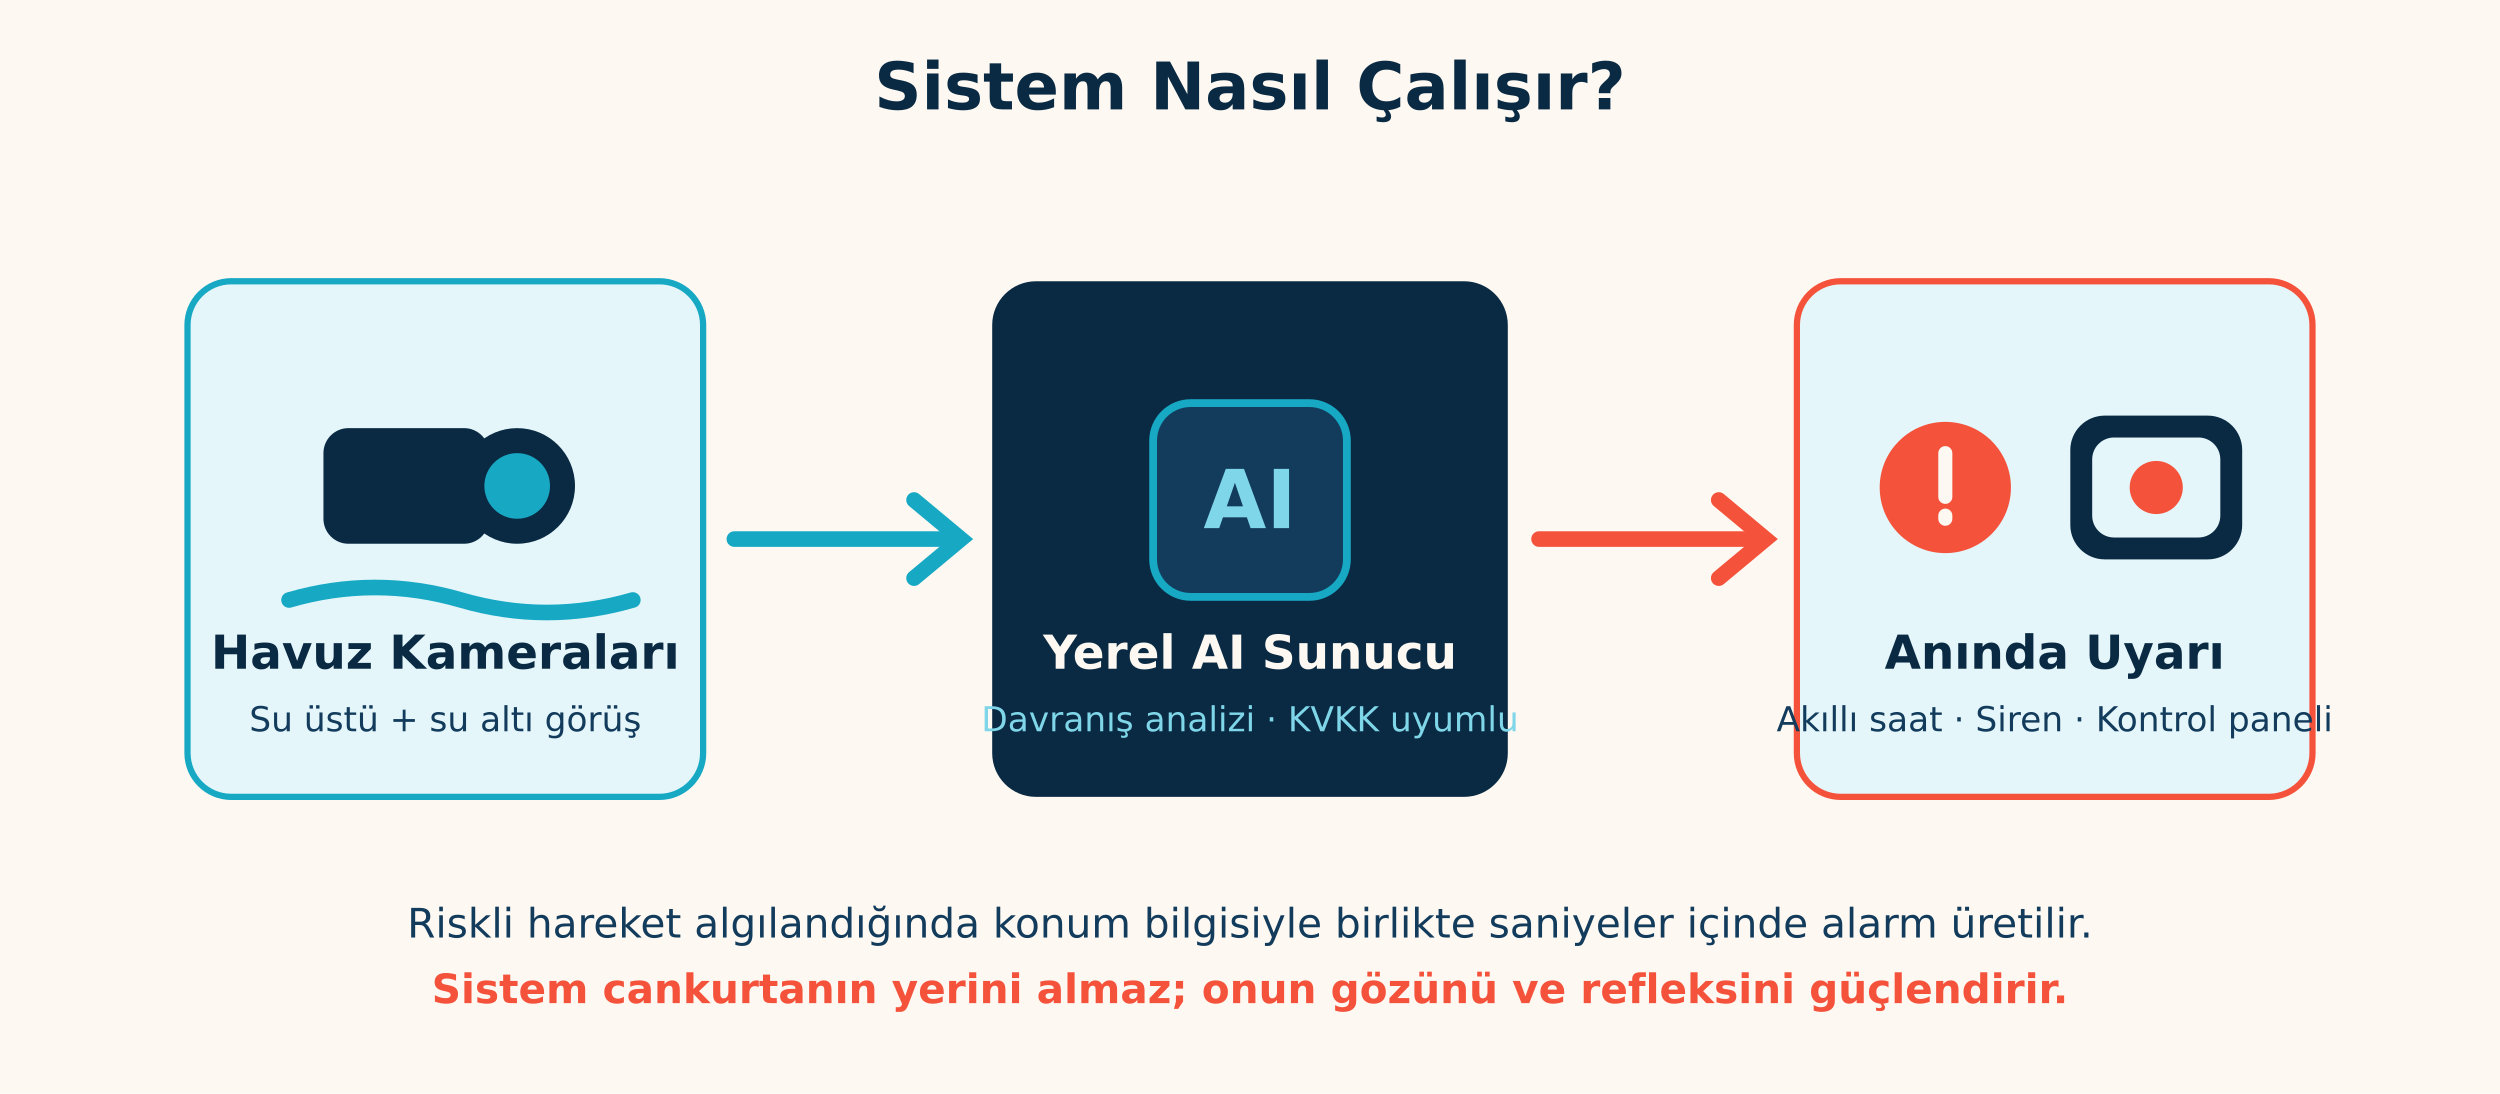
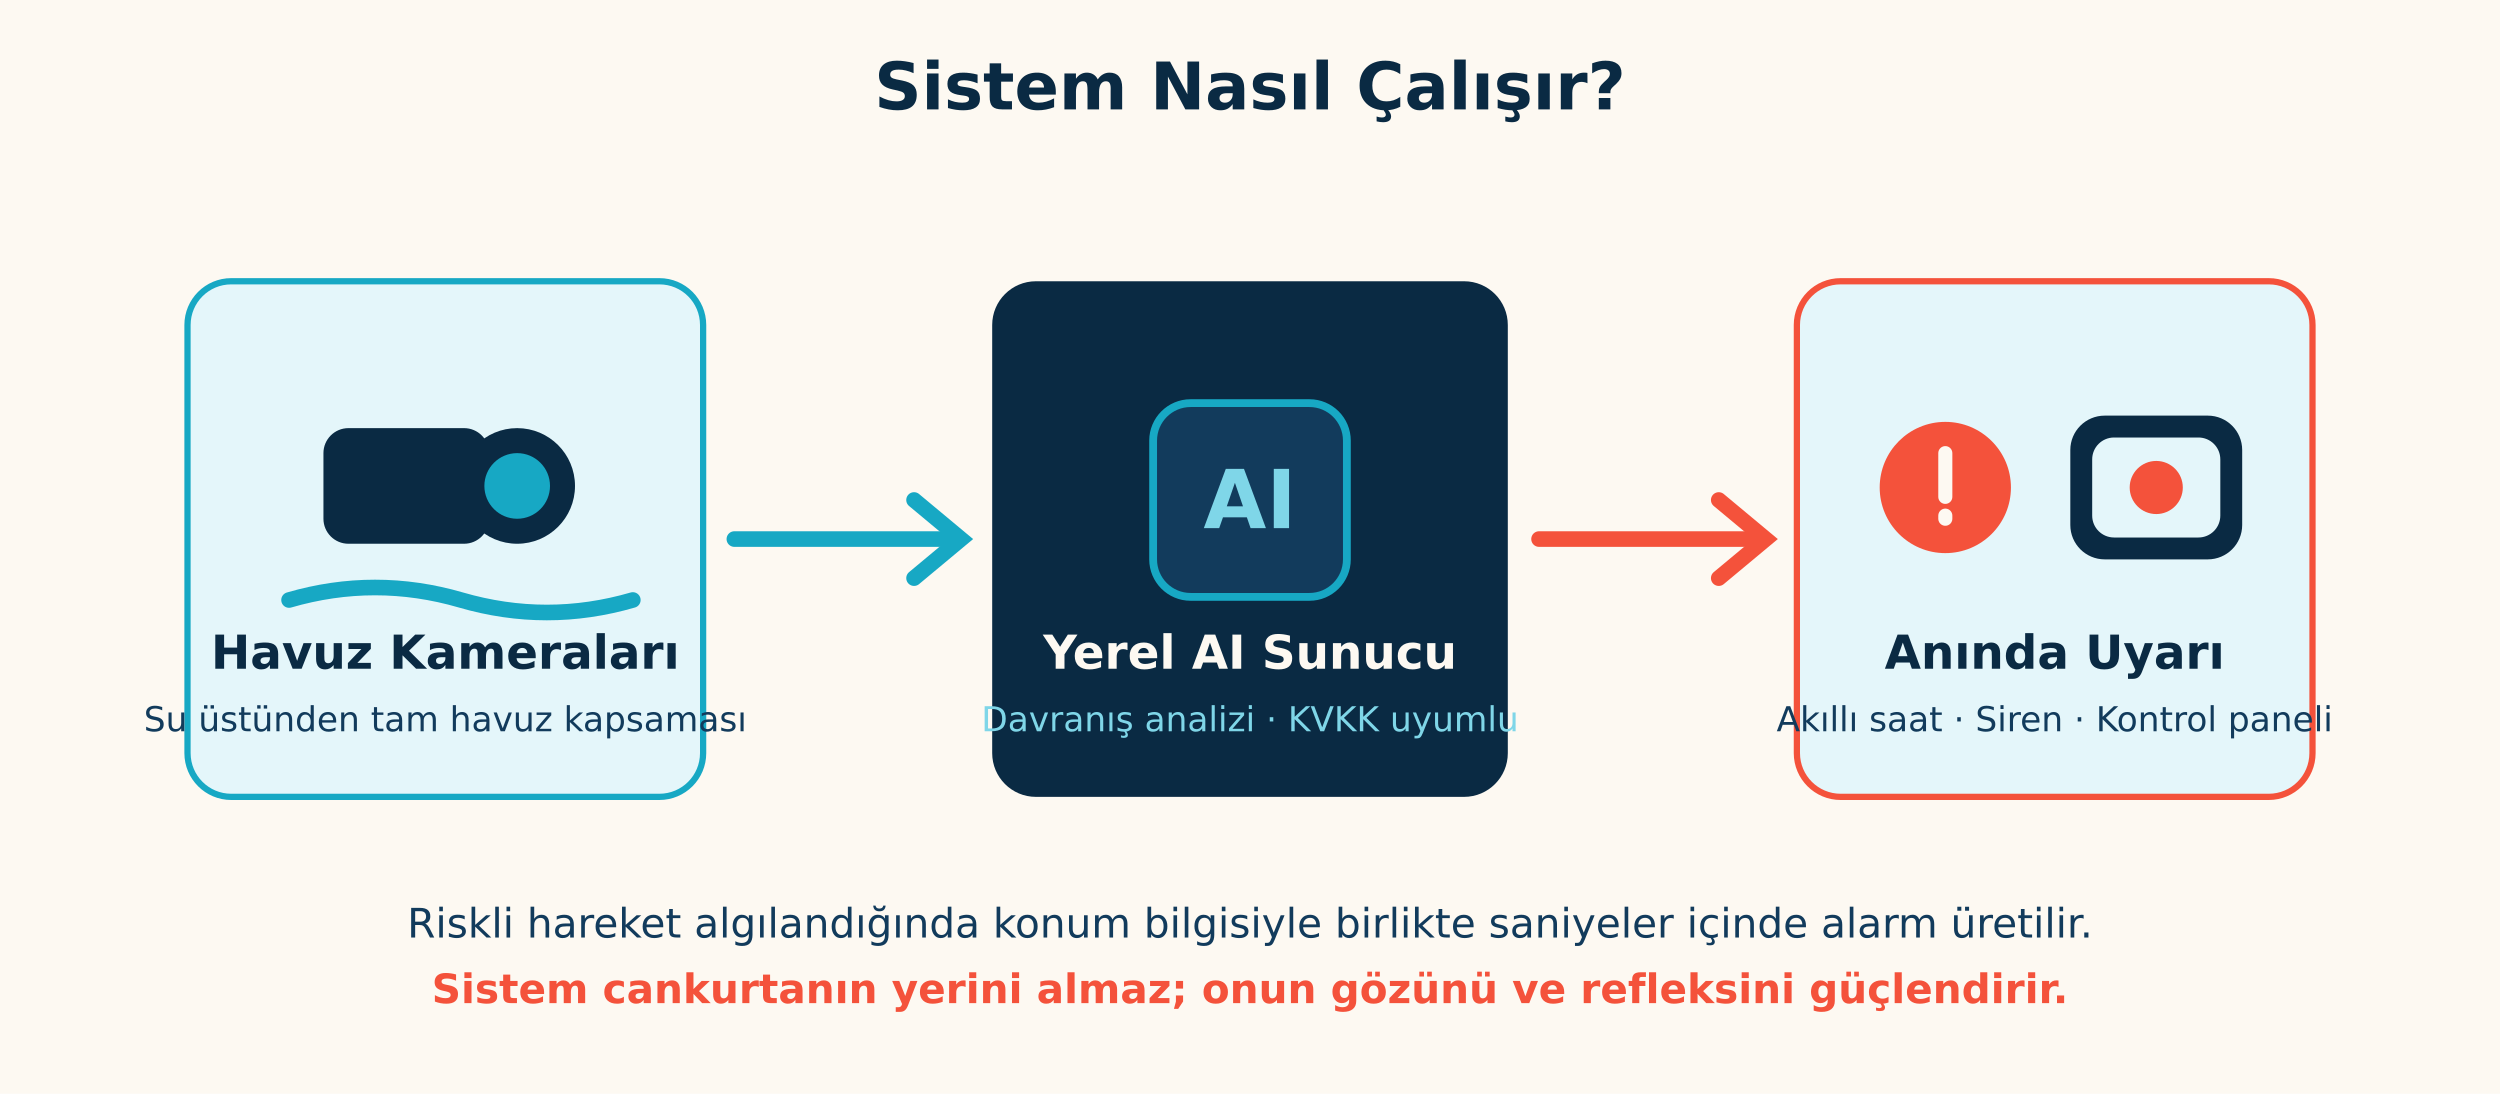
<svg xmlns="http://www.w3.org/2000/svg" viewBox="0 0 1600 700">
  <rect width="1600" height="700" fill="#FDF9F2" />
  <text x="800" y="70" text-anchor="middle" font-family="DejaVu Sans" font-size="42" font-weight="bold" fill="#0A2A43">Sistem Nasıl Çalışır?</text>
  <g transform="translate(120,180)">
    <rect width="330" height="330" rx="28" fill="#E4F6FA" stroke="#17A8C4" stroke-width="4" />
    <g transform="translate(165,140)">
      <rect x="-78" y="-46" width="106" height="74" rx="16" fill="#0A2A43" />
      <circle cx="46" cy="-9" r="37" fill="#0A2A43" />
      <circle cx="46" cy="-9" r="21" fill="#17A8C4" />
      <path d="M-100,64 Q-45,48 10,64 T120,64" stroke="#17A8C4" stroke-width="10" fill="none" stroke-linecap="round" />
    </g>
    <text x="165" y="248" text-anchor="middle" font-family="DejaVu Sans" font-size="30" font-weight="bold" fill="#0A2A43">Havuz Kameraları</text>
-     <text x="165" y="288" text-anchor="middle" font-family="DejaVu Sans" font-size="22" fill="#123B5C">Su üstü + su altı görüş</text>
+     <text x="165" y="288" text-anchor="middle" font-family="DejaVu Sans" font-size="22" fill="#123B5C">Su üstünden tam havuz kapsaması</text>
  </g>
  <g transform="translate(635,180)">
    <rect width="330" height="330" rx="28" fill="#0A2A43" />
    <g transform="translate(165,140)">
      <rect x="-62" y="-62" width="124" height="124" rx="24" fill="#123B5C" stroke="#17A8C4" stroke-width="5" />
      <text x="0" y="18" text-anchor="middle" font-family="DejaVu Sans" font-size="52" font-weight="bold" fill="#7FD6E8">AI</text>
    </g>
    <text x="165" y="248" text-anchor="middle" font-family="DejaVu Sans" font-size="30" font-weight="bold" fill="#FDF9F2">Yerel AI Sunucu</text>
    <text x="165" y="288" text-anchor="middle" font-family="DejaVu Sans" font-size="22" fill="#7FD6E8">Davranış analizi · KVKK uyumlu</text>
  </g>
  <g transform="translate(1150,180)">
    <rect width="330" height="330" rx="28" fill="#E4F6FA" stroke="#F4523B" stroke-width="4" />
    <g transform="translate(165,132)">
      <circle cx="-70" cy="0" r="42" fill="#F4523B" />
      <path d="M-70,-22 L-70,6 M-70,18 L-70,20" stroke="#FDF9F2" stroke-width="9" stroke-linecap="round" />
      <rect x="10" y="-46" width="110" height="92" rx="22" fill="#0A2A43" />
      <rect x="24" y="-32" width="82" height="64" rx="14" fill="#E4F6FA" />
      <circle cx="65" cy="0" r="17" fill="#F4523B" />
    </g>
    <text x="165" y="248" text-anchor="middle" font-family="DejaVu Sans" font-size="30" font-weight="bold" fill="#0A2A43">Anında Uyarı</text>
    <text x="165" y="288" text-anchor="middle" font-family="DejaVu Sans" font-size="22" fill="#123B5C">Akıllı saat · Siren · Kontrol paneli</text>
  </g>
  <g stroke="#17A8C4" stroke-width="10" fill="none" stroke-linecap="round">
    <path d="M470,345 L610,345" />
    <path d="M585,320 L615,345 L585,370" />
  </g>
  <g stroke="#F4523B" stroke-width="10" fill="none" stroke-linecap="round">
    <path d="M985,345 L1125,345" />
    <path d="M1100,320 L1130,345 L1100,370" />
  </g>
  <text x="800" y="600" text-anchor="middle" font-family="DejaVu Sans" font-size="26" fill="#123B5C">Riskli hareket algılandığında konum bilgisiyle birlikte saniyeler içinde alarm üretilir.</text>
  <text x="800" y="642" text-anchor="middle" font-family="DejaVu Sans" font-size="26" font-weight="bold" fill="#F4523B">Sistem cankurtanın yerini almaz; onun gözünü ve refleksini güçlendirir.</text>
</svg>
